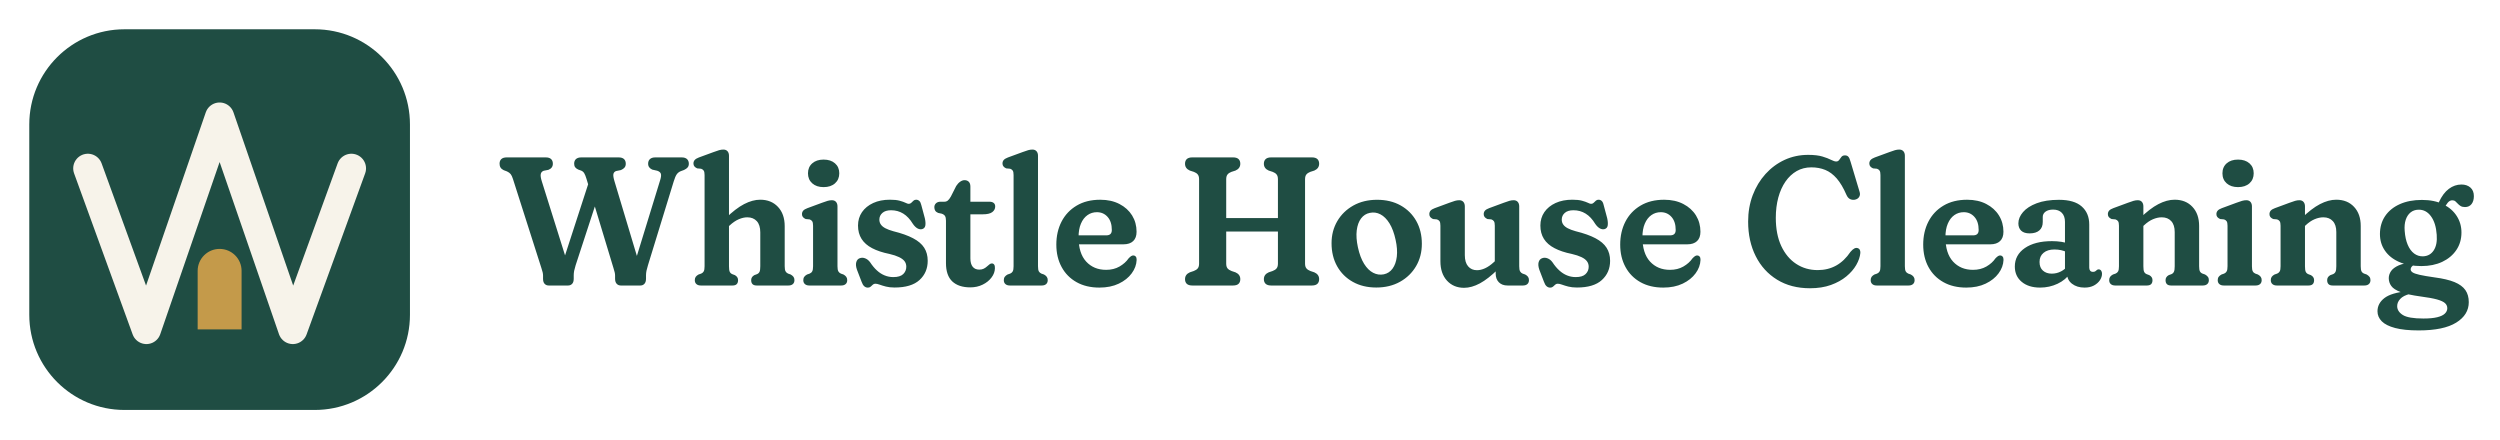
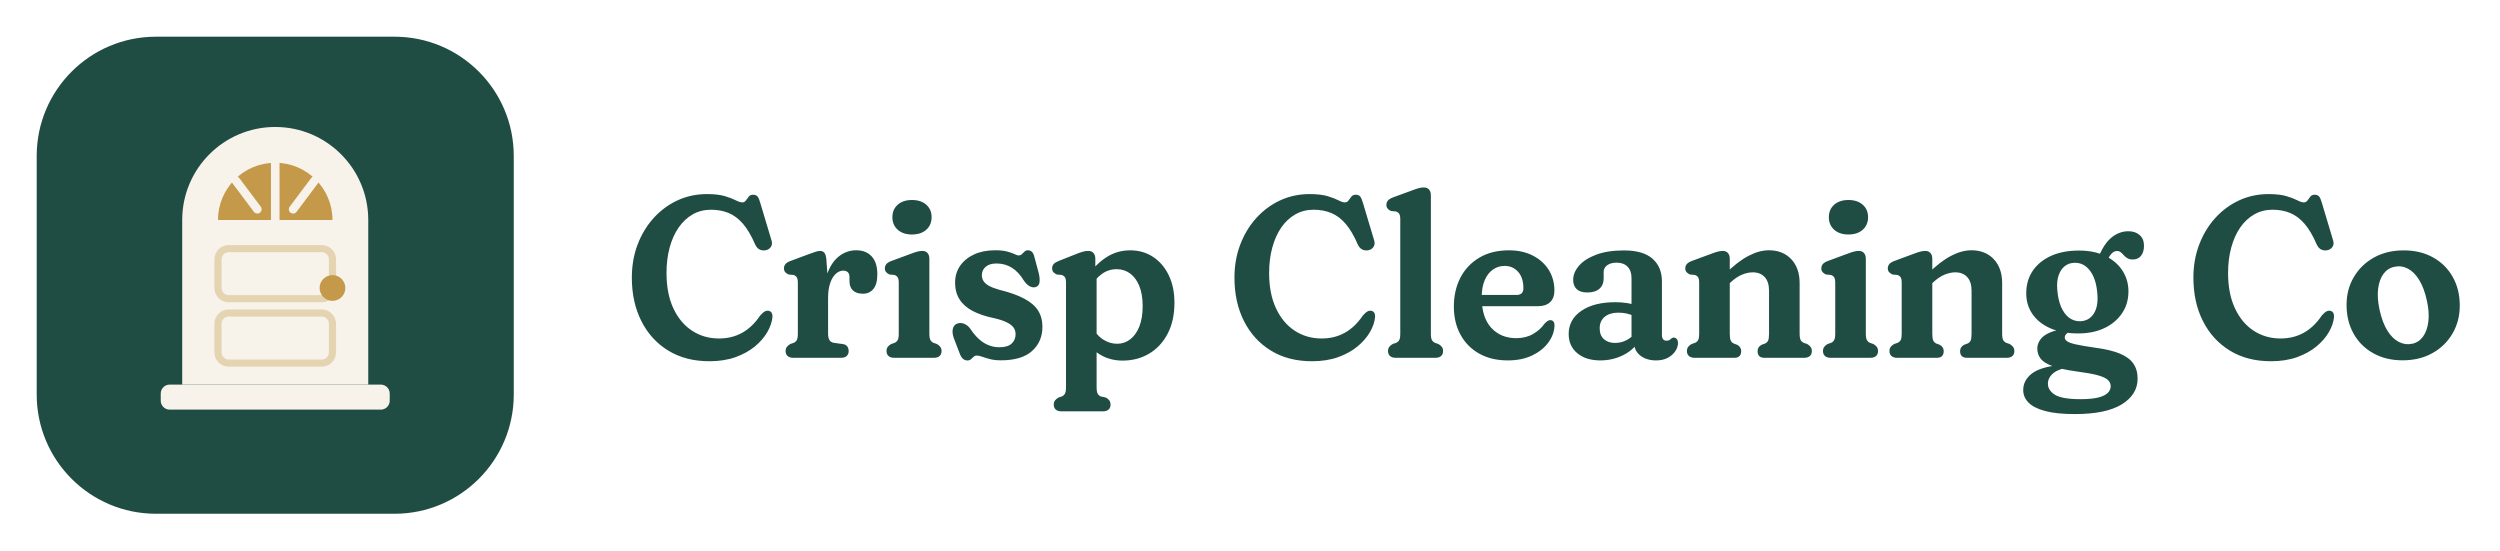
- <svg xmlns="http://www.w3.org/2000/svg" viewBox="0 0 683 120" role="img" aria-label="Whistle House Cleaning">
+ <svg xmlns="http://www.w3.org/2000/svg" viewBox="0 0 545 120" role="img" aria-label="Crisp Cleaning Co">
  <rect x="8" y="8" width="104" height="104" rx="26" fill="#1F4D43" />
-   <path d="M24 46 L40 90 L60 32 L80 90 L96 46" fill="none" stroke="#F7F3EA" stroke-width="8" stroke-linejoin="round" stroke-linecap="round" />
-   <path d="M54 90 V74 A6 6 0 0 1 66 74 V90 Z" fill="#C49A4A" />
-   <path d="M160.88 49.72 164.4 50.63 157.26 72.48Q156.99 73.34 156.86 73.99Q156.74 74.63 156.74 75.21V76.17Q156.74 77.08 156.31 77.54Q155.87 78 155.21 78H149.92Q149.22 78 148.79 77.54Q148.36 77.08 148.36 76.17V75.26Q148.36 74.86 148.25 74.39Q148.14 73.92 147.91 73.23L140.14 48.9Q139.85 47.98 139.5 47.55Q139.15 47.13 138.51 46.83L137.63 46.5Q137.04 46.22 136.76 45.79Q136.48 45.35 136.48 44.73Q136.48 43.91 136.96 43.46Q137.45 43 138.45 43H149.07Q150.09 43 150.56 43.46Q151.04 43.91 151.04 44.73Q151.04 45.92 149.82 46.4L148.54 46.65Q147.88 46.89 147.74 47.53Q147.59 48.16 148.02 49.53L155.42 73.11L152.58 75.29ZM177.07 44.73Q177.07 43.91 177.57 43.46Q178.06 43 179.06 43H186.2Q187.22 43 187.7 43.47Q188.19 43.94 188.19 44.73Q188.19 45.34 187.87 45.73Q187.56 46.12 186.87 46.44L185.95 46.78Q185.28 47.06 184.88 47.63Q184.48 48.19 184.06 49.56L177.02 72.48Q176.76 73.33 176.62 73.97Q176.49 74.62 176.49 75.2V76.15Q176.49 77.06 176.06 77.53Q175.63 78 174.97 78H169.6Q168.92 78 168.48 77.53Q168.04 77.06 168.04 76.15V75.25Q168.04 74.84 167.93 74.39Q167.82 73.95 167.59 73.2L160.24 48.9Q159.92 47.83 159.62 47.34Q159.33 46.85 158.8 46.62L157.99 46.33Q157.43 46.08 157.15 45.71Q156.86 45.33 156.86 44.73Q156.86 43.91 157.35 43.46Q157.85 43 158.84 43H168.98Q170.01 43 170.48 43.46Q170.96 43.91 170.96 44.73Q170.96 45.37 170.63 45.77Q170.31 46.17 169.64 46.46L168.32 46.73Q167.71 46.94 167.58 47.55Q167.46 48.15 167.88 49.53L174.96 73.13L172.34 75.31L180.37 49.17Q180.71 48.07 180.56 47.51Q180.41 46.94 179.57 46.65L178.21 46.34Q177.69 46.12 177.38 45.72Q177.07 45.32 177.07 44.73ZM198.4 62.44 197 60.84 198.15 59.72Q200.97 56.96 203.29 55.76Q205.61 54.56 207.69 54.56Q210.7 54.56 212.54 56.52Q214.38 58.47 214.38 61.81V72.73Q214.38 73.72 214.62 74.14Q214.85 74.55 215.31 74.75L216.01 74.99Q216.51 75.28 216.78 75.63Q217.04 75.98 217.04 76.53Q217.04 77.23 216.61 77.61Q216.18 78 215.4 78H206.72Q205.22 78 205.22 76.53Q205.22 75.66 206.08 75.17L206.81 74.9Q207.3 74.69 207.51 74.24Q207.71 73.79 207.71 72.73V63.48Q207.71 61.47 206.76 60.42Q205.8 59.37 204.17 59.37Q203.07 59.37 201.85 59.89Q200.62 60.41 199.33 61.6ZM199.16 42.54V72.73Q199.16 73.79 199.36 74.24Q199.57 74.69 200.06 74.9L200.78 75.17Q201.64 75.66 201.64 76.53Q201.64 78 200.14 78H191.46Q190.69 78 190.26 77.61Q189.82 77.23 189.82 76.53Q189.82 75.98 190.08 75.62Q190.35 75.26 190.85 74.99L191.56 74.75Q192.03 74.55 192.26 74.14Q192.49 73.72 192.49 72.73V47.83Q192.49 46.96 192.25 46.61Q192.01 46.26 191.54 46.1L190.47 46Q189.97 45.78 189.71 45.46Q189.45 45.15 189.45 44.66Q189.45 44.11 189.8 43.71Q190.14 43.32 190.93 43.02L194.91 41.56Q195.86 41.2 196.46 41.03Q197.07 40.86 197.63 40.86Q198.35 40.86 198.76 41.32Q199.16 41.78 199.16 42.54ZM228.8 56.38V72.73Q228.8 73.71 229.03 74.13Q229.27 74.55 229.73 74.75L230.43 74.99Q230.92 75.26 231.19 75.62Q231.46 75.98 231.46 76.53Q231.46 77.23 231.03 77.61Q230.59 78 229.82 78H221.1Q220.33 78 219.9 77.61Q219.46 77.23 219.46 76.53Q219.46 75.98 219.73 75.62Q219.99 75.26 220.49 74.99L221.2 74.75Q221.67 74.55 221.9 74.13Q222.13 73.71 222.13 72.73V61.67Q222.13 60.8 221.89 60.45Q221.66 60.1 221.19 59.94L220.11 59.84Q219.61 59.61 219.36 59.3Q219.1 58.99 219.1 58.5Q219.1 57.95 219.44 57.55Q219.79 57.16 220.58 56.87L224.56 55.4Q225.5 55.04 226.11 54.87Q226.71 54.7 227.27 54.7Q228 54.7 228.4 55.16Q228.8 55.62 228.8 56.38ZM225 51.12Q223.07 51.12 221.91 50.09Q220.74 49.05 220.74 47.35Q220.74 45.65 221.91 44.62Q223.07 43.6 225 43.6Q226.96 43.6 228.12 44.62Q229.29 45.65 229.29 47.34Q229.29 49.05 228.12 50.09Q226.96 51.12 225 51.12ZM243.44 57.44Q241.89 57.44 241.07 58.17Q240.24 58.9 240.24 60Q240.24 60.77 240.66 61.35Q241.07 61.94 241.91 62.37Q242.75 62.81 244.05 63.17Q247.38 63.99 249.45 65.09Q251.53 66.18 252.49 67.68Q253.45 69.19 253.45 71.25Q253.45 74.45 251.21 76.5Q248.96 78.55 244.39 78.55Q243.04 78.55 242.04 78.29Q241.03 78.03 240.33 77.77Q239.63 77.51 239.14 77.51Q238.73 77.51 238.45 77.78Q238.16 78.04 237.87 78.31Q237.57 78.58 237.09 78.58Q236.55 78.58 236.12 78.21Q235.69 77.85 235.37 76.94L234.12 73.68Q233.7 72.46 233.93 71.64Q234.15 70.81 234.86 70.55Q235.59 70.27 236.37 70.58Q237.15 70.88 237.72 71.66Q238.6 73 239.58 73.89Q240.56 74.79 241.68 75.24Q242.8 75.7 244.06 75.7Q245.91 75.7 246.76 74.88Q247.6 74.06 247.6 72.87Q247.6 72 247.12 71.36Q246.63 70.72 245.61 70.24Q244.6 69.75 243.01 69.38Q240.18 68.81 238.26 67.8Q236.35 66.8 235.38 65.27Q234.41 63.73 234.41 61.62Q234.41 59.54 235.5 57.95Q236.59 56.37 238.56 55.46Q240.52 54.56 243.13 54.56Q244.78 54.56 245.79 54.84Q246.81 55.12 247.38 55.4Q247.95 55.69 248.26 55.69Q248.68 55.69 248.97 55.4Q249.25 55.12 249.55 54.84Q249.85 54.56 250.29 54.56Q250.78 54.56 251.15 54.89Q251.52 55.23 251.7 56.02L252.66 59.6Q252.93 60.77 252.81 61.58Q252.68 62.39 251.91 62.6Q251.3 62.75 250.64 62.39Q249.99 62.02 249.39 61.15Q248.26 59.28 246.78 58.36Q245.29 57.44 243.44 57.44ZM257.25 58.37 256.3 58.17Q255.74 57.94 255.5 57.55Q255.26 57.16 255.26 56.61Q255.26 55.96 255.72 55.53Q256.18 55.11 256.92 55.11H258.01Q258.53 55.11 258.93 54.8Q259.33 54.49 259.78 53.69L261.23 50.82Q261.7 50.08 262.31 49.65Q262.92 49.22 263.51 49.22Q264.23 49.22 264.67 49.66Q265.11 50.1 265.11 50.97V70.59Q265.11 72.09 265.74 72.88Q266.37 73.66 267.54 73.66Q268.25 73.66 268.75 73.41Q269.26 73.15 269.64 72.8Q270.02 72.46 270.34 72.21Q270.67 71.95 271 71.97Q271.38 71.98 271.61 72.3Q271.84 72.63 271.81 73.28Q271.79 74.62 270.88 75.82Q269.98 77.02 268.47 77.76Q266.95 78.51 265.09 78.51Q261.91 78.51 260.17 76.89Q258.44 75.26 258.44 71.88V60.29Q258.44 59.42 258.17 59Q257.91 58.59 257.25 58.37ZM262.41 58.55V55.11H270.28Q271.06 55.11 271.47 55.44Q271.89 55.77 271.89 56.41Q271.89 57.33 271.1 57.94Q270.31 58.55 268.51 58.55ZM283.58 42.54V72.73Q283.58 73.72 283.81 74.14Q284.05 74.55 284.51 74.75L285.21 74.99Q285.71 75.26 285.97 75.62Q286.24 75.98 286.24 76.53Q286.24 77.23 285.81 77.61Q285.38 78 284.6 78H275.89Q275.12 78 274.68 77.61Q274.24 77.23 274.24 76.53Q274.24 75.98 274.51 75.62Q274.77 75.26 275.27 74.99L275.98 74.75Q276.45 74.55 276.68 74.14Q276.91 73.72 276.91 72.73V47.83Q276.91 46.96 276.68 46.61Q276.44 46.26 275.97 46.1L274.89 46Q274.39 45.78 274.14 45.46Q273.88 45.15 273.88 44.66Q273.88 44.11 274.22 43.71Q274.57 43.32 275.36 43.02L279.34 41.56Q280.28 41.2 280.89 41.03Q281.49 40.86 282.05 40.86Q282.78 40.86 283.18 41.32Q283.58 41.78 283.58 42.54ZM310.51 63.32Q310.51 64.99 309.58 65.87Q308.65 66.75 306.92 66.75H292.84V64.3H302.23Q303.75 64.3 303.75 62.84Q303.75 60.55 302.6 59.26Q301.45 57.97 299.67 57.97Q298.23 57.97 297.1 58.77Q295.96 59.57 295.31 61.1Q294.66 62.62 294.66 64.81Q294.66 69.19 296.74 71.46Q298.82 73.72 302.19 73.72Q304.28 73.72 305.86 72.81Q307.44 71.89 308.33 70.59Q308.76 70.14 309.05 69.96Q309.35 69.77 309.66 69.79Q310.04 69.8 310.29 70.09Q310.54 70.39 310.53 71.01Q310.45 72.96 309.18 74.68Q307.91 76.41 305.66 77.49Q303.4 78.57 300.36 78.57Q296.76 78.57 294.12 77.09Q291.48 75.61 290.04 72.96Q288.59 70.31 288.59 66.83Q288.59 63.32 290.01 60.55Q291.44 57.78 294.13 56.18Q296.82 54.57 300.6 54.57Q303.6 54.57 305.83 55.73Q308.06 56.88 309.29 58.86Q310.51 60.84 310.51 63.32ZM330.64 59.58H352.15V63.26H330.64ZM335 72.01Q335 72.88 335.37 73.33Q335.75 73.77 336.46 74.04L337.53 74.4Q338.85 74.98 338.85 76.27Q338.85 77.09 338.36 77.55Q337.87 78 336.87 78H325.73Q324.74 78 324.24 77.55Q323.75 77.09 323.75 76.27Q323.75 74.98 325.06 74.4L326.13 74.04Q326.85 73.77 327.22 73.33Q327.59 72.88 327.59 72.01V48.97Q327.59 48.11 327.23 47.67Q326.87 47.22 326.18 46.96L325.06 46.6Q323.75 46.02 323.75 44.73Q323.75 43.91 324.24 43.45Q324.74 43 325.73 43H336.87Q337.87 43 338.36 43.45Q338.85 43.91 338.85 44.73Q338.85 46.02 337.53 46.6L336.41 46.96Q335.72 47.22 335.36 47.67Q335 48.11 335 48.97ZM356.54 72.01Q356.54 72.88 356.92 73.33Q357.29 73.77 358 74.04L359.07 74.4Q360.39 74.98 360.39 76.27Q360.39 77.09 359.9 77.55Q359.41 78 358.41 78H347.27Q346.29 78 345.79 77.55Q345.29 77.09 345.29 76.27Q345.29 74.98 346.61 74.4L347.67 74.04Q348.4 73.77 348.76 73.33Q349.13 72.88 349.13 72.01V48.97Q349.13 48.11 348.77 47.67Q348.41 47.22 347.72 46.96L346.61 46.6Q345.29 46.02 345.29 44.73Q345.29 43.91 345.79 43.45Q346.29 43 347.27 43H358.41Q359.41 43 359.9 43.45Q360.39 43.91 360.39 44.73Q360.39 46.02 359.07 46.6L357.95 46.96Q357.27 47.22 356.9 47.67Q356.54 48.11 356.54 48.97ZM376.23 54.58Q379.89 54.58 382.64 56.12Q385.38 57.65 386.92 60.36Q388.45 63.07 388.45 66.61Q388.45 70 386.88 72.7Q385.3 75.41 382.49 76.98Q379.69 78.55 375.99 78.55Q372.35 78.55 369.6 77.01Q366.85 75.48 365.31 72.75Q363.78 70.02 363.78 66.45Q363.78 63.09 365.35 60.41Q366.93 57.72 369.73 56.15Q372.54 54.58 376.23 54.58ZM378.08 74.94Q379.54 74.63 380.45 73.38Q381.36 72.13 381.61 70.12Q381.85 68.11 381.28 65.53Q380.69 62.78 379.61 61.03Q378.53 59.29 377.14 58.56Q375.75 57.83 374.22 58.16Q372.77 58.45 371.84 59.68Q370.91 60.92 370.66 62.93Q370.41 64.93 370.98 67.56Q371.58 70.32 372.67 72.07Q373.75 73.81 375.16 74.53Q376.56 75.25 378.08 74.94ZM408.62 74.75V73.28L408.38 73.09V61.67Q408.38 60.8 408.14 60.45Q407.91 60.1 407.44 59.94L406.36 59.84Q405.86 59.61 405.61 59.3Q405.35 58.99 405.35 58.5Q405.35 57.95 405.69 57.55Q406.04 57.16 406.83 56.87L410.81 55.4Q411.75 55.04 412.36 54.87Q412.96 54.7 413.52 54.7Q414.25 54.7 414.65 55.16Q415.05 55.62 415.05 56.38V72.73Q415.05 73.72 415.29 74.14Q415.53 74.56 415.98 74.75L416.68 74.99Q417.18 75.26 417.45 75.62Q417.71 75.98 417.71 76.53Q417.71 77.22 417.28 77.61Q416.84 78 416.07 78H411.85Q410.36 78 409.49 77.12Q408.62 76.25 408.62 74.75ZM393.52 71.38V61.67Q393.52 60.8 393.29 60.45Q393.05 60.1 392.58 59.94L391.5 59.84Q391.01 59.61 390.75 59.3Q390.49 58.99 390.49 58.5Q390.49 57.95 390.83 57.55Q391.18 57.16 391.97 56.87L395.95 55.4Q396.89 55.04 397.5 54.87Q398.11 54.7 398.66 54.7Q399.39 54.7 399.79 55.16Q400.19 55.62 400.19 56.38V69.71Q400.19 71.72 401.1 72.77Q402 73.82 403.51 73.82Q404.57 73.82 405.72 73.29Q406.87 72.77 408.13 71.61L409.06 70.75L410.45 72.4L409.3 73.51Q406.55 76.21 404.3 77.42Q402.04 78.63 399.99 78.63Q397.11 78.63 395.31 76.67Q393.52 74.7 393.52 71.38ZM429.86 57.44Q428.31 57.44 427.49 58.17Q426.67 58.9 426.67 60Q426.67 60.77 427.08 61.35Q427.49 61.94 428.33 62.37Q429.17 62.81 430.47 63.17Q433.8 63.99 435.88 65.09Q437.95 66.18 438.91 67.68Q439.88 69.19 439.88 71.25Q439.88 74.45 437.63 76.5Q435.39 78.55 430.82 78.55Q429.46 78.55 428.46 78.29Q427.46 78.03 426.76 77.77Q426.05 77.51 425.57 77.51Q425.15 77.51 424.87 77.78Q424.59 78.04 424.29 78.31Q423.99 78.58 423.51 78.58Q422.97 78.58 422.54 78.21Q422.11 77.85 421.79 76.94L420.54 73.68Q420.13 72.46 420.35 71.64Q420.58 70.81 421.29 70.55Q422.02 70.27 422.8 70.58Q423.58 70.88 424.14 71.66Q425.02 73 426.01 73.89Q426.99 74.79 428.11 75.24Q429.23 75.7 430.49 75.7Q432.34 75.7 433.18 74.88Q434.03 74.06 434.03 72.87Q434.03 72 433.54 71.36Q433.06 70.72 432.04 70.24Q431.02 69.75 429.43 69.38Q426.6 68.81 424.69 67.8Q422.77 66.8 421.8 65.27Q420.83 63.73 420.83 61.62Q420.83 59.54 421.92 57.95Q423.01 56.37 424.98 55.46Q426.95 54.56 429.55 54.56Q431.2 54.56 432.22 54.84Q433.23 55.12 433.81 55.4Q434.38 55.69 434.68 55.69Q435.1 55.69 435.39 55.4Q435.68 55.12 435.98 54.84Q436.28 54.56 436.72 54.56Q437.21 54.56 437.58 54.89Q437.95 55.23 438.12 56.02L439.08 59.6Q439.35 60.77 439.23 61.58Q439.11 62.39 438.34 62.6Q437.72 62.75 437.07 62.39Q436.41 62.02 435.81 61.15Q434.69 59.28 433.2 58.36Q431.72 57.44 429.86 57.44ZM464.56 63.32Q464.56 64.99 463.63 65.87Q462.7 66.75 460.97 66.75H446.89V64.3H456.28Q457.8 64.3 457.8 62.84Q457.8 60.55 456.65 59.26Q455.5 57.97 453.72 57.97Q452.28 57.97 451.15 58.77Q450.01 59.57 449.36 61.1Q448.71 62.62 448.71 64.81Q448.71 69.19 450.79 71.46Q452.87 73.72 456.24 73.72Q458.33 73.72 459.91 72.81Q461.49 71.89 462.38 70.59Q462.81 70.14 463.1 69.96Q463.4 69.77 463.71 69.79Q464.09 69.8 464.34 70.09Q464.59 70.39 464.58 71.01Q464.5 72.96 463.23 74.68Q461.96 76.41 459.71 77.49Q457.45 78.57 454.41 78.57Q450.81 78.57 448.17 77.09Q445.53 75.61 444.09 72.96Q442.64 70.31 442.64 66.83Q442.64 63.32 444.06 60.55Q445.49 57.78 448.18 56.18Q450.87 54.57 454.65 54.57Q457.65 54.57 459.88 55.73Q462.11 56.88 463.34 58.86Q464.56 60.84 464.56 63.32ZM508.25 69.1Q508.1 70.7 507.13 72.39Q506.16 74.08 504.42 75.52Q502.68 76.96 500.19 77.86Q497.7 78.75 494.49 78.75Q489.31 78.75 485.52 76.42Q481.72 74.09 479.66 69.98Q477.59 65.87 477.59 60.53Q477.59 56.65 478.84 53.33Q480.1 50.01 482.34 47.53Q484.58 45.06 487.55 43.68Q490.53 42.31 493.97 42.31Q496.39 42.31 497.88 42.76Q499.37 43.21 500.25 43.67Q501.13 44.12 501.66 44.12Q502.16 44.12 502.46 43.7Q502.75 43.28 503.08 42.86Q503.41 42.45 504.03 42.45Q504.66 42.45 504.98 42.83Q505.31 43.2 505.59 44.23L508.06 52.48Q508.29 53.25 507.89 53.85Q507.48 54.44 506.67 54.57Q505.98 54.67 505.4 54.37Q504.82 54.07 504.45 53.24Q503.22 50.4 501.8 48.76Q500.37 47.12 498.66 46.42Q496.94 45.72 494.85 45.72Q492.65 45.72 490.86 46.73Q489.08 47.75 487.8 49.59Q486.52 51.44 485.83 53.97Q485.15 56.5 485.15 59.51Q485.15 64.02 486.64 67.21Q488.14 70.41 490.73 72.1Q493.31 73.79 496.6 73.79Q499.4 73.79 501.64 72.55Q503.88 71.3 505.55 68.81Q506.17 68.09 506.63 67.87Q507.09 67.65 507.51 67.78Q507.9 67.88 508.09 68.23Q508.27 68.58 508.25 69.1ZM520.41 42.54V72.73Q520.41 73.72 520.64 74.14Q520.87 74.55 521.34 74.75L522.03 74.99Q522.53 75.26 522.8 75.62Q523.07 75.98 523.07 76.53Q523.07 77.23 522.63 77.61Q522.2 78 521.42 78H512.71Q511.94 78 511.51 77.61Q511.07 77.23 511.07 76.53Q511.07 75.98 511.33 75.62Q511.6 75.26 512.1 74.99L512.81 74.75Q513.28 74.55 513.51 74.14Q513.74 73.72 513.74 72.73V47.83Q513.74 46.96 513.5 46.61Q513.26 46.26 512.79 46.1L511.72 46Q511.22 45.78 510.96 45.46Q510.7 45.15 510.7 44.66Q510.7 44.11 511.05 43.71Q511.39 43.32 512.18 43.02L516.16 41.56Q517.11 41.2 517.71 41.03Q518.32 40.86 518.88 40.86Q519.6 40.86 520.01 41.32Q520.41 41.78 520.41 42.54ZM547.34 63.32Q547.34 64.99 546.41 65.87Q545.48 66.75 543.75 66.75H529.66V64.3H539.06Q540.57 64.3 540.57 62.84Q540.57 60.55 539.42 59.26Q538.27 57.97 536.5 57.97Q535.06 57.97 533.92 58.77Q532.79 59.57 532.14 61.1Q531.49 62.62 531.49 64.81Q531.49 69.19 533.57 71.46Q535.65 73.72 539.02 73.72Q541.11 73.72 542.69 72.81Q544.27 71.89 545.15 70.59Q545.58 70.14 545.88 69.96Q546.18 69.77 546.48 69.79Q546.86 69.8 547.11 70.09Q547.37 70.39 547.36 71.01Q547.28 72.96 546.01 74.68Q544.74 76.41 542.48 77.49Q540.23 78.57 537.18 78.57Q533.59 78.57 530.95 77.09Q528.3 75.61 526.86 72.96Q525.42 70.31 525.42 66.83Q525.42 63.32 526.84 60.55Q528.26 57.78 530.95 56.18Q533.64 54.57 537.43 54.57Q540.43 54.57 542.65 55.73Q544.88 56.88 546.11 58.86Q547.34 60.84 547.34 63.32ZM564.71 74.7V73.95L564.15 73.65V60.62Q564.15 59.02 563.29 58.14Q562.43 57.26 560.92 57.26Q559.59 57.26 558.83 57.83Q558.08 58.39 558.08 59.26V60.65Q558.08 62.15 557.15 62.95Q556.22 63.76 554.49 63.76Q552.95 63.76 552.18 63.02Q551.42 62.28 551.42 61.02Q551.42 59.42 552.69 57.94Q553.95 56.47 556.42 55.53Q558.9 54.59 562.52 54.59Q566.67 54.59 568.72 56.4Q570.78 58.21 570.78 61.33V73.11Q570.78 73.61 571.02 73.94Q571.27 74.27 571.8 74.27Q572.13 74.27 572.33 74.17Q572.54 74.07 572.7 73.9Q572.84 73.78 572.98 73.69Q573.13 73.59 573.33 73.59Q573.77 73.59 574.02 73.93Q574.27 74.26 574.27 74.78Q574.27 75.69 573.69 76.57Q573.1 77.44 572.04 78.01Q570.97 78.57 569.51 78.57Q567.43 78.57 566.07 77.52Q564.71 76.46 564.71 74.7ZM550.45 72.82Q550.45 69.66 553.19 67.77Q555.94 65.88 560.6 65.88Q561.94 65.88 563.19 66.07Q564.44 66.27 565.31 66.62L564.68 68.87Q563.89 68.53 563.06 68.34Q562.23 68.16 561.25 68.16Q559.39 68.16 558.3 69.07Q557.2 69.98 557.2 71.56Q557.2 73.13 558.14 73.94Q559.07 74.76 560.54 74.76Q561.9 74.76 563.08 74.14Q564.26 73.52 565.06 72.47L565.64 74.57Q564.36 76.47 562.13 77.52Q559.9 78.57 557.35 78.57Q554.21 78.57 552.33 77Q550.45 75.43 550.45 72.82ZM585.57 56.38V72.73Q585.57 73.79 585.77 74.24Q585.98 74.69 586.47 74.9L587.19 75.17Q588.06 75.66 588.06 76.53Q588.06 78 586.55 78H577.87Q577.11 78 576.67 77.61Q576.23 77.23 576.23 76.53Q576.23 75.98 576.49 75.62Q576.76 75.26 577.26 74.99L577.97 74.75Q578.44 74.55 578.67 74.14Q578.9 73.72 578.9 72.73V61.67Q578.9 60.8 578.66 60.45Q578.43 60.1 577.95 59.94L576.88 59.84Q576.38 59.61 576.12 59.3Q575.87 58.99 575.87 58.5Q575.87 57.95 576.21 57.55Q576.55 57.16 577.35 56.87L581.33 55.4Q582.27 55.04 582.88 54.87Q583.48 54.7 584.04 54.7Q584.77 54.7 585.17 55.16Q585.57 55.62 585.57 56.38ZM584.81 62.43 583.42 60.82 584.56 59.7Q587.34 56.97 589.66 55.77Q591.99 54.56 594.11 54.56Q597.15 54.56 598.97 56.51Q600.8 58.45 600.8 61.73V72.73Q600.8 73.72 601.02 74.14Q601.25 74.56 601.73 74.75L602.42 74.99Q602.92 75.28 603.19 75.63Q603.46 75.98 603.46 76.53Q603.46 77.23 603.02 77.61Q602.59 78 601.81 78H593.13Q591.63 78 591.63 76.53Q591.63 75.66 592.49 75.17L593.23 74.9Q593.71 74.69 593.92 74.24Q594.13 73.79 594.13 72.73V63.39Q594.13 61.44 593.18 60.41Q592.24 59.37 590.58 59.37Q589.44 59.37 588.2 59.89Q586.97 60.4 585.72 61.58ZM615.23 56.38V72.73Q615.23 73.71 615.46 74.13Q615.69 74.55 616.16 74.75L616.85 74.99Q617.35 75.26 617.62 75.62Q617.89 75.98 617.89 76.53Q617.89 77.23 617.45 77.61Q617.02 78 616.24 78H607.53Q606.76 78 606.32 77.61Q605.88 77.23 605.88 76.53Q605.88 75.98 606.15 75.62Q606.42 75.26 606.92 74.99L607.63 74.75Q608.1 74.55 608.33 74.13Q608.56 73.71 608.56 72.73V61.67Q608.56 60.8 608.32 60.45Q608.08 60.1 607.61 59.94L606.54 59.84Q606.04 59.61 605.78 59.3Q605.52 58.99 605.52 58.5Q605.52 57.95 605.87 57.55Q606.21 57.16 607 56.87L610.98 55.4Q611.93 55.04 612.53 54.87Q613.14 54.7 613.7 54.7Q614.42 54.7 614.83 55.16Q615.23 55.62 615.23 56.38ZM611.43 51.12Q609.49 51.12 608.33 50.09Q607.17 49.05 607.17 47.35Q607.17 45.65 608.33 44.62Q609.49 43.6 611.43 43.6Q613.38 43.6 614.55 44.62Q615.71 45.65 615.71 47.34Q615.71 49.05 614.55 50.09Q613.38 51.12 611.43 51.12ZM629.72 56.38V72.73Q629.72 73.79 629.92 74.24Q630.13 74.69 630.62 74.9L631.34 75.17Q632.21 75.66 632.21 76.53Q632.21 78 630.7 78H622.02Q621.26 78 620.82 77.61Q620.38 77.23 620.38 76.53Q620.38 75.98 620.64 75.62Q620.91 75.26 621.41 74.99L622.12 74.75Q622.59 74.55 622.82 74.14Q623.05 73.72 623.05 72.73V61.67Q623.05 60.8 622.81 60.45Q622.58 60.1 622.1 59.94L621.03 59.84Q620.53 59.61 620.27 59.3Q620.02 58.99 620.02 58.5Q620.02 57.95 620.36 57.55Q620.7 57.16 621.5 56.87L625.48 55.4Q626.42 55.04 627.03 54.87Q627.63 54.7 628.19 54.7Q628.92 54.7 629.32 55.16Q629.72 55.62 629.72 56.38ZM628.96 62.43 627.57 60.82 628.71 59.7Q631.49 56.97 633.81 55.77Q636.14 54.56 638.26 54.56Q641.3 54.56 643.12 56.51Q644.95 58.45 644.95 61.73V72.73Q644.95 73.72 645.17 74.14Q645.4 74.56 645.88 74.75L646.57 74.99Q647.07 75.28 647.34 75.63Q647.61 75.98 647.61 76.53Q647.61 77.23 647.17 77.61Q646.74 78 645.96 78H637.28Q635.78 78 635.78 76.53Q635.78 75.66 636.64 75.17L637.38 74.9Q637.86 74.69 638.07 74.24Q638.28 73.79 638.28 72.73V63.39Q638.28 61.44 637.33 60.41Q636.39 59.37 634.73 59.37Q633.59 59.37 632.35 59.89Q631.12 60.4 629.87 61.58ZM665.17 75.79Q662.44 75.4 661.02 75.08Q659.61 74.76 659.1 74.4Q658.59 74.05 658.59 73.57Q658.59 73.18 658.89 72.84Q659.19 72.5 659.82 72.16L659.29 71.72Q656.79 71.85 655.33 72.5Q653.86 73.15 653.23 74.07Q652.61 75 652.61 75.99Q652.61 77.18 653.3 78.13Q653.98 79.09 655.89 79.8Q657.79 80.52 661.42 81.01Q664.24 81.38 665.8 81.81Q667.36 82.25 667.98 82.82Q668.6 83.39 668.6 84.2Q668.6 85.03 667.94 85.67Q667.28 86.32 665.84 86.67Q664.4 87.02 662.07 87.02Q657.97 87.02 656.44 86.05Q654.91 85.08 654.91 83.63Q654.91 82.56 655.75 81.66Q656.59 80.75 658.37 80.31L657.66 79.56Q653.29 79.98 651.41 81.44Q649.53 82.9 649.53 85.04Q649.53 86.6 650.7 87.78Q651.87 88.95 654.35 89.61Q656.84 90.27 660.79 90.27Q667.6 90.27 671.03 88.14Q674.47 86.01 674.47 82.55Q674.47 80.59 673.55 79.26Q672.62 77.92 670.58 77.07Q668.53 76.23 665.17 75.79ZM665.4 57.04 667.41 57.5Q668.16 56.05 668.72 55.38Q669.27 54.72 669.96 54.72Q670.47 54.72 670.81 55Q671.14 55.28 671.47 55.65Q671.79 56.01 672.25 56.29Q672.71 56.57 673.45 56.57Q674.57 56.57 675.22 55.76Q675.86 54.94 675.86 53.58Q675.86 52.07 674.92 51.24Q673.97 50.41 672.47 50.41Q670.61 50.41 669.03 51.59Q667.44 52.77 666.3 55.25ZM672.47 63.51Q672.47 61.03 671.18 59.02Q669.9 57.01 667.48 55.81Q665.07 54.62 661.67 54.62Q658.19 54.62 655.61 55.78Q653.02 56.95 651.61 59.04Q650.2 61.14 650.2 63.95Q650.2 66.5 651.56 68.47Q652.91 70.45 655.45 71.57Q657.99 72.69 661.53 72.69Q664.75 72.69 667.21 71.54Q669.67 70.38 671.07 68.31Q672.47 66.25 672.47 63.51ZM660.71 57.29Q662.78 57.23 664.13 59.07Q665.49 60.91 665.71 64.13Q665.92 66.84 664.89 68.41Q663.86 69.97 661.95 70.03Q660.61 70.06 659.54 69.26Q658.46 68.45 657.79 66.88Q657.12 65.31 656.96 63.07Q656.82 61.33 657.24 60.06Q657.66 58.78 658.55 58.05Q659.44 57.32 660.71 57.29Z" fill="#1F4D43" />
+   <g transform="translate(60 62) scale(.78) translate(-60 -72)">
+     <path d="M34 100 V54 A26 26 0 0 1 86 54 V100 Z" fill="#F7F3EA" />
+     <path d="M44 54 A16 16 0 0 1 76 54 Z" fill="#C49A4A" />
+     <path d="M60 38 V54 M49 43 L55 51 M71 43 L65 51" stroke="#F7F3EA" stroke-width="2.4" stroke-linecap="round" />
+     <rect x="44" y="62" width="32" height="14" rx="3" fill="none" stroke="#C49A4A" stroke-width="2" opacity=".35" />
+     <rect x="44" y="80" width="32" height="14" rx="3" fill="none" stroke="#C49A4A" stroke-width="2" opacity=".35" />
+     <circle cx="76" cy="73" r="3.6" fill="#C49A4A" />
+     <rect x="28" y="100" width="64" height="7" rx="2.5" fill="#F7F3EA" />
+   </g>
+   <path d="M168.4 69.1Q168.25 70.7 167.28 72.39Q166.31 74.08 164.57 75.52Q162.83 76.96 160.34 77.86Q157.85 78.75 154.64 78.75Q149.46 78.75 145.67 76.42Q141.87 74.09 139.81 69.98Q137.74 65.87 137.74 60.53Q137.74 56.65 138.99 53.33Q140.25 50.01 142.49 47.53Q144.73 45.06 147.7 43.68Q150.68 42.31 154.12 42.31Q156.54 42.31 158.03 42.76Q159.52 43.21 160.4 43.67Q161.28 44.12 161.81 44.12Q162.31 44.12 162.61 43.7Q162.9 43.28 163.23 42.86Q163.56 42.45 164.18 42.45Q164.81 42.45 165.13 42.83Q165.46 43.2 165.74 44.23L168.21 52.48Q168.44 53.25 168.04 53.85Q167.63 54.44 166.82 54.57Q166.13 54.67 165.55 54.37Q164.97 54.07 164.6 53.24Q163.37 50.4 161.95 48.76Q160.52 47.12 158.81 46.42Q157.09 45.72 155 45.72Q152.8 45.72 151.01 46.73Q149.23 47.75 147.95 49.59Q146.67 51.44 145.98 53.97Q145.3 56.5 145.3 59.51Q145.3 64.02 146.79 67.21Q148.29 70.41 150.88 72.1Q153.46 73.79 156.75 73.79Q159.55 73.79 161.79 72.55Q164.03 71.3 165.7 68.81Q166.32 68.09 166.78 67.87Q167.24 67.65 167.66 67.78Q168.05 67.88 168.24 68.23Q168.42 68.58 168.4 69.1ZM179.52 65.27Q179.52 61.69 180.48 59.31Q181.44 56.93 183.06 55.75Q184.69 54.56 186.66 54.56Q188.82 54.56 190.04 55.91Q191.26 57.25 191.26 59.78Q191.26 61.95 190.4 62.99Q189.54 64.03 188.13 64.03Q186.69 64.03 185.94 63.32Q185.19 62.6 185.19 61.34V60.46Q185.19 59.69 184.83 59.35Q184.48 59 183.83 59Q182.97 59 182.21 59.68Q181.46 60.35 180.99 61.68Q180.52 63.02 180.52 65ZM180.15 56.56 180.52 61.72V72.73Q180.52 73.65 180.83 74.15Q181.14 74.65 181.86 74.75L183.65 74.99Q184.36 75.08 184.68 75.5Q185.01 75.92 185.01 76.53Q185.01 77.21 184.58 77.61Q184.15 78 183.34 78H172.9Q172.14 78 171.7 77.61Q171.26 77.23 171.26 76.53Q171.26 75.98 171.53 75.63Q171.79 75.27 172.29 74.99L173 74.75Q173.47 74.55 173.7 74.14Q173.93 73.72 173.93 72.73V61.67Q173.93 60.8 173.69 60.45Q173.46 60.1 172.99 59.94L171.91 59.84Q171.41 59.62 171.16 59.3Q170.9 58.99 170.9 58.5Q170.9 57.95 171.25 57.55Q171.59 57.15 172.38 56.87L176.42 55.37Q177.24 55.06 177.81 54.88Q178.39 54.7 178.78 54.7Q179.36 54.7 179.71 55.1Q180.05 55.51 180.15 56.56ZM202.6 56.38V72.73Q202.6 73.71 202.83 74.13Q203.07 74.55 203.53 74.75L204.23 74.99Q204.72 75.26 204.99 75.62Q205.26 75.98 205.26 76.53Q205.26 77.23 204.83 77.61Q204.39 78 203.62 78H194.9Q194.13 78 193.7 77.61Q193.26 77.23 193.26 76.53Q193.26 75.98 193.53 75.62Q193.79 75.26 194.29 74.99L195 74.75Q195.47 74.55 195.7 74.13Q195.93 73.71 195.93 72.73V61.67Q195.93 60.8 195.69 60.45Q195.46 60.1 194.99 59.94L193.91 59.84Q193.41 59.61 193.16 59.3Q192.9 58.99 192.9 58.5Q192.9 57.95 193.24 57.55Q193.59 57.16 194.38 56.87L198.36 55.4Q199.3 55.04 199.91 54.87Q200.51 54.7 201.07 54.7Q201.8 54.7 202.2 55.16Q202.6 55.62 202.6 56.38ZM198.8 51.12Q196.87 51.12 195.71 50.09Q194.54 49.05 194.54 47.35Q194.54 45.65 195.71 44.62Q196.87 43.6 198.8 43.6Q200.76 43.6 201.92 44.62Q203.09 45.65 203.09 47.34Q203.09 49.05 201.92 50.09Q200.76 51.12 198.8 51.12ZM217.24 57.44Q215.69 57.44 214.87 58.17Q214.04 58.9 214.04 60Q214.04 60.77 214.46 61.35Q214.87 61.94 215.71 62.37Q216.55 62.81 217.85 63.17Q221.18 63.99 223.25 65.09Q225.33 66.18 226.29 67.68Q227.25 69.19 227.25 71.25Q227.25 74.45 225.01 76.5Q222.76 78.55 218.19 78.55Q216.84 78.55 215.84 78.29Q214.83 78.03 214.13 77.77Q213.43 77.51 212.94 77.51Q212.53 77.51 212.25 77.78Q211.96 78.04 211.67 78.31Q211.37 78.58 210.89 78.58Q210.35 78.58 209.92 78.21Q209.49 77.85 209.17 76.94L207.92 73.68Q207.5 72.46 207.73 71.64Q207.95 70.81 208.66 70.55Q209.39 70.27 210.17 70.58Q210.95 70.88 211.52 71.66Q212.4 73 213.38 73.89Q214.36 74.79 215.48 75.24Q216.6 75.7 217.86 75.7Q219.71 75.7 220.56 74.88Q221.4 74.06 221.4 72.87Q221.4 72 220.92 71.36Q220.43 70.72 219.41 70.24Q218.4 69.75 216.81 69.38Q213.98 68.81 212.06 67.8Q210.15 66.8 209.18 65.27Q208.21 63.73 208.21 61.62Q208.21 59.54 209.3 57.95Q210.39 56.37 212.36 55.46Q214.32 54.56 216.93 54.56Q218.58 54.56 219.59 54.84Q220.61 55.12 221.18 55.4Q221.75 55.69 222.06 55.69Q222.48 55.69 222.77 55.4Q223.05 55.12 223.35 54.84Q223.65 54.56 224.09 54.56Q224.58 54.56 224.95 54.89Q225.32 55.23 225.5 56.02L226.46 59.6Q226.73 60.77 226.61 61.58Q226.48 62.39 225.71 62.6Q225.1 62.75 224.44 62.39Q223.79 62.02 223.19 61.15Q222.06 59.28 220.58 58.36Q219.09 57.44 217.24 57.44ZM238.78 56.38V59.01L239.06 59.69V84.4Q239.06 85.4 239.29 85.82Q239.52 86.24 239.99 86.43L241.07 86.66Q241.56 86.92 241.83 87.29Q242.1 87.66 242.1 88.21Q242.1 88.89 241.67 89.28Q241.23 89.67 240.46 89.67H231.37Q230.6 89.67 230.16 89.29Q229.72 88.9 229.72 88.21Q229.72 87.66 229.99 87.3Q230.26 86.94 230.76 86.66L231.46 86.43Q231.94 86.23 232.16 85.81Q232.39 85.4 232.39 84.4V61.67Q232.39 60.8 232.16 60.45Q231.92 60.1 231.45 59.94L230.37 59.84Q229.88 59.61 229.62 59.3Q229.36 58.99 229.36 58.5Q229.36 57.95 229.7 57.56Q230.05 57.18 230.84 56.87L234.48 55.43Q235.42 55.05 236.06 54.87Q236.69 54.7 237.24 54.7Q237.98 54.7 238.38 55.16Q238.78 55.62 238.78 56.38ZM237.64 62.82 236.51 61.1Q238.35 58.04 240.85 56.31Q243.34 54.57 246.38 54.57Q249.2 54.57 251.38 56.01Q253.56 57.45 254.79 60.01Q256.03 62.58 256.03 66.01Q256.03 69.94 254.54 72.76Q253.05 75.59 250.5 77.1Q247.94 78.61 244.73 78.61Q241.9 78.61 239.68 77.22Q237.46 75.83 236.07 73.31L237.83 70.83Q238.93 72.98 240.4 73.96Q241.86 74.94 243.55 74.94Q245.13 74.94 246.38 73.98Q247.64 73.02 248.37 71.19Q249.1 69.36 249.1 66.74Q249.1 64.11 248.36 62.32Q247.62 60.53 246.35 59.61Q245.07 58.68 243.44 58.68Q241.64 58.68 240.18 59.74Q238.71 60.79 237.64 62.82ZM299.77 69.1Q299.63 70.7 298.65 72.39Q297.68 74.08 295.94 75.52Q294.21 76.96 291.71 77.86Q289.22 78.75 286.01 78.75Q280.83 78.75 277.04 76.42Q273.25 74.09 271.18 69.98Q269.11 65.87 269.11 60.53Q269.11 56.65 270.37 53.33Q271.63 50.01 273.87 47.53Q276.11 45.06 279.08 43.68Q282.05 42.31 285.49 42.31Q287.92 42.31 289.41 42.76Q290.9 43.21 291.78 43.67Q292.65 44.12 293.18 44.12Q293.69 44.12 293.98 43.7Q294.27 43.28 294.61 42.86Q294.94 42.45 295.55 42.45Q296.18 42.45 296.51 42.83Q296.83 43.2 297.12 44.23L299.59 52.48Q299.81 53.25 299.41 53.85Q299.01 54.44 298.2 54.57Q297.51 54.67 296.93 54.37Q296.34 54.07 295.97 53.24Q294.75 50.4 293.32 48.76Q291.9 47.12 290.18 46.42Q288.47 45.72 286.37 45.72Q284.17 45.72 282.39 46.73Q280.6 47.75 279.32 49.59Q278.05 51.44 277.36 53.97Q276.67 56.5 276.67 59.51Q276.67 64.02 278.17 67.21Q279.66 70.41 282.25 72.1Q284.84 73.79 288.12 73.79Q290.92 73.79 293.16 72.55Q295.41 71.3 297.08 68.81Q297.7 68.09 298.16 67.87Q298.62 67.65 299.04 67.78Q299.43 67.88 299.61 68.23Q299.8 68.58 299.77 69.1ZM311.93 42.54V72.73Q311.93 73.72 312.16 74.14Q312.4 74.55 312.86 74.75L313.56 74.99Q314.06 75.26 314.32 75.62Q314.59 75.98 314.59 76.53Q314.59 77.23 314.16 77.61Q313.73 78 312.95 78H304.24Q303.47 78 303.03 77.61Q302.59 77.23 302.59 76.53Q302.59 75.98 302.86 75.62Q303.12 75.26 303.62 74.99L304.33 74.75Q304.8 74.55 305.03 74.14Q305.26 73.72 305.26 72.73V47.83Q305.26 46.96 305.03 46.61Q304.79 46.26 304.32 46.1L303.24 46Q302.74 45.78 302.49 45.46Q302.23 45.15 302.23 44.66Q302.23 44.11 302.57 43.71Q302.92 43.32 303.71 43.02L307.69 41.56Q308.63 41.2 309.24 41.03Q309.84 40.86 310.4 40.86Q311.13 40.86 311.53 41.32Q311.93 41.78 311.93 42.54ZM338.86 63.32Q338.86 64.99 337.93 65.87Q337 66.75 335.27 66.75H321.19V64.3H330.58Q332.1 64.3 332.1 62.84Q332.1 60.55 330.95 59.26Q329.8 57.97 328.02 57.97Q326.58 57.97 325.45 58.77Q324.31 59.57 323.66 61.1Q323.01 62.62 323.01 64.81Q323.01 69.19 325.09 71.46Q327.17 73.72 330.54 73.72Q332.63 73.72 334.21 72.81Q335.79 71.89 336.68 70.59Q337.11 70.14 337.4 69.96Q337.7 69.77 338.01 69.79Q338.39 69.8 338.64 70.09Q338.89 70.39 338.88 71.01Q338.8 72.96 337.53 74.68Q336.26 76.41 334.01 77.49Q331.75 78.57 328.71 78.57Q325.11 78.57 322.47 77.09Q319.83 75.61 318.39 72.96Q316.94 70.31 316.94 66.83Q316.94 63.32 318.36 60.55Q319.79 57.78 322.48 56.18Q325.17 54.57 328.95 54.57Q331.95 54.57 334.18 55.73Q336.41 56.88 337.64 58.86Q338.86 60.84 338.86 63.32ZM356.24 74.7V73.95L355.67 73.65V60.62Q355.67 59.02 354.81 58.14Q353.95 57.26 352.44 57.26Q351.11 57.26 350.36 57.83Q349.6 58.39 349.6 59.26V60.65Q349.6 62.15 348.67 62.95Q347.74 63.76 346.02 63.76Q344.47 63.76 343.71 63.02Q342.95 62.28 342.95 61.02Q342.95 59.42 344.21 57.94Q345.47 56.47 347.95 55.53Q350.42 54.59 354.05 54.59Q358.19 54.59 360.25 56.4Q362.3 58.21 362.3 61.33V73.11Q362.3 73.61 362.55 73.94Q362.79 74.27 363.32 74.27Q363.65 74.27 363.86 74.17Q364.06 74.07 364.22 73.9Q364.36 73.78 364.51 73.69Q364.65 73.59 364.85 73.59Q365.29 73.59 365.55 73.93Q365.8 74.26 365.8 74.78Q365.8 75.69 365.21 76.57Q364.63 77.44 363.56 78.01Q362.5 78.57 361.04 78.57Q358.95 78.57 357.6 77.52Q356.24 76.46 356.24 74.7ZM341.97 72.82Q341.97 69.66 344.72 67.77Q347.47 65.88 352.13 65.88Q353.47 65.88 354.72 66.07Q355.97 66.27 356.84 66.62L356.21 68.87Q355.42 68.53 354.58 68.34Q353.75 68.16 352.78 68.16Q350.92 68.16 349.82 69.07Q348.73 69.98 348.73 71.56Q348.73 73.13 349.66 73.94Q350.6 74.76 352.06 74.76Q353.42 74.76 354.61 74.14Q355.79 73.52 356.58 72.47L357.17 74.57Q355.88 76.47 353.65 77.52Q351.42 78.57 348.87 78.57Q345.73 78.57 343.85 77Q341.97 75.43 341.97 72.82ZM377.09 56.38V72.73Q377.09 73.79 377.3 74.24Q377.51 74.69 377.99 74.9L378.72 75.17Q379.58 75.66 379.58 76.53Q379.58 78 378.08 78H369.4Q368.63 78 368.19 77.61Q367.75 77.23 367.75 76.53Q367.75 75.98 368.02 75.62Q368.29 75.26 368.79 74.99L369.49 74.75Q369.97 74.55 370.2 74.14Q370.42 73.72 370.42 72.73V61.67Q370.42 60.8 370.19 60.45Q369.95 60.1 369.48 59.94L368.41 59.84Q367.91 59.61 367.65 59.3Q367.39 58.99 367.39 58.5Q367.39 57.95 367.74 57.55Q368.08 57.16 368.87 56.87L372.85 55.4Q373.79 55.04 374.4 54.87Q375.01 54.7 375.56 54.7Q376.29 54.7 376.69 55.16Q377.09 55.62 377.09 56.38ZM376.33 62.43 374.94 60.82 376.09 59.7Q378.86 56.97 381.19 55.77Q383.51 54.56 385.63 54.56Q388.67 54.56 390.5 56.51Q392.32 58.45 392.32 61.73V72.73Q392.32 73.72 392.55 74.14Q392.78 74.56 393.25 74.75L393.95 74.99Q394.45 75.28 394.71 75.63Q394.98 75.98 394.98 76.53Q394.98 77.23 394.55 77.61Q394.12 78 393.34 78H384.65Q383.15 78 383.15 76.53Q383.15 75.66 384.01 75.17L384.75 74.9Q385.24 74.69 385.45 74.24Q385.65 73.79 385.65 72.73V63.39Q385.65 61.44 384.71 60.41Q383.76 59.37 382.11 59.37Q380.96 59.37 379.73 59.89Q378.5 60.4 377.25 61.58ZM406.75 56.38V72.73Q406.75 73.71 406.98 74.13Q407.22 74.55 407.68 74.75L408.38 74.99Q408.87 75.26 409.14 75.62Q409.41 75.98 409.41 76.53Q409.41 77.23 408.98 77.61Q408.54 78 407.77 78H399.05Q398.28 78 397.85 77.61Q397.41 77.23 397.41 76.53Q397.41 75.98 397.68 75.62Q397.94 75.26 398.44 74.99L399.15 74.75Q399.62 74.55 399.85 74.13Q400.08 73.71 400.08 72.73V61.67Q400.08 60.8 399.84 60.45Q399.61 60.1 399.14 59.94L398.06 59.84Q397.56 59.61 397.31 59.3Q397.05 58.99 397.05 58.5Q397.05 57.95 397.39 57.55Q397.74 57.16 398.53 56.87L402.51 55.4Q403.45 55.04 404.06 54.87Q404.66 54.7 405.22 54.7Q405.95 54.7 406.35 55.16Q406.75 55.62 406.75 56.38ZM402.95 51.12Q401.02 51.12 399.86 50.09Q398.69 49.05 398.69 47.35Q398.69 45.65 399.86 44.62Q401.02 43.6 402.95 43.6Q404.91 43.6 406.07 44.62Q407.24 45.65 407.24 47.34Q407.24 49.05 406.07 50.09Q404.91 51.12 402.95 51.12ZM421.24 56.38V72.73Q421.24 73.79 421.45 74.24Q421.66 74.69 422.14 74.9L422.87 75.17Q423.73 75.66 423.73 76.53Q423.73 78 422.23 78H413.55Q412.78 78 412.34 77.61Q411.9 77.23 411.9 76.53Q411.9 75.98 412.17 75.62Q412.44 75.26 412.94 74.99L413.64 74.75Q414.12 74.55 414.35 74.14Q414.57 73.72 414.57 72.73V61.67Q414.57 60.8 414.34 60.45Q414.1 60.1 413.63 59.94L412.56 59.84Q412.06 59.61 411.8 59.3Q411.54 58.99 411.54 58.5Q411.54 57.95 411.89 57.55Q412.23 57.16 413.02 56.87L417 55.4Q417.94 55.04 418.55 54.87Q419.16 54.7 419.71 54.7Q420.44 54.7 420.84 55.16Q421.24 55.62 421.24 56.38ZM420.48 62.43 419.09 60.82 420.24 59.7Q423.01 56.97 425.34 55.77Q427.66 54.56 429.78 54.56Q432.82 54.56 434.65 56.51Q436.47 58.45 436.47 61.73V72.73Q436.47 73.72 436.7 74.14Q436.93 74.56 437.4 74.75L438.1 74.99Q438.6 75.28 438.86 75.63Q439.13 75.98 439.13 76.53Q439.13 77.23 438.7 77.61Q438.27 78 437.49 78H428.8Q427.3 78 427.3 76.53Q427.3 75.66 428.16 75.17L428.9 74.9Q429.39 74.69 429.6 74.24Q429.8 73.79 429.8 72.73V63.39Q429.8 61.44 428.86 60.41Q427.91 59.37 426.26 59.37Q425.11 59.37 423.88 59.89Q422.65 60.4 421.4 61.58ZM456.69 75.79Q453.97 75.4 452.55 75.08Q451.13 74.76 450.63 74.4Q450.12 74.05 450.12 73.57Q450.12 73.18 450.42 72.84Q450.72 72.5 451.35 72.16L450.81 71.72Q448.32 71.85 446.85 72.5Q445.38 73.15 444.76 74.07Q444.13 75 444.13 75.99Q444.13 77.18 444.82 78.13Q445.51 79.09 447.41 79.8Q449.32 80.52 452.94 81.01Q455.76 81.38 457.33 81.81Q458.89 82.25 459.51 82.82Q460.13 83.39 460.13 84.2Q460.13 85.03 459.47 85.67Q458.8 86.32 457.37 86.67Q455.93 87.02 453.59 87.02Q449.49 87.02 447.96 86.05Q446.44 85.08 446.44 83.63Q446.44 82.56 447.28 81.66Q448.12 80.75 449.9 80.31L449.19 79.56Q444.81 79.98 442.94 81.44Q441.06 82.9 441.06 85.04Q441.06 86.6 442.23 87.78Q443.39 88.95 445.88 89.61Q448.36 90.27 452.32 90.27Q459.12 90.27 462.56 88.14Q466 86.01 466 82.55Q466 80.59 465.07 79.26Q464.15 77.92 462.1 77.07Q460.05 76.23 456.69 75.79ZM456.92 57.04 458.94 57.5Q459.69 56.05 460.24 55.38Q460.8 54.72 461.49 54.72Q461.99 54.72 462.33 55Q462.67 55.28 462.99 55.65Q463.31 56.01 463.77 56.29Q464.23 56.57 464.97 56.57Q466.1 56.57 466.74 55.76Q467.39 54.94 467.39 53.58Q467.39 52.07 466.44 51.24Q465.5 50.41 464 50.41Q462.14 50.41 460.55 51.59Q458.97 52.77 457.82 55.25ZM464 63.51Q464 61.03 462.71 59.02Q461.42 57.01 459.01 55.81Q456.59 54.62 453.2 54.62Q449.71 54.62 447.13 55.78Q444.55 56.95 443.13 59.04Q441.72 61.14 441.72 63.95Q441.72 66.5 443.08 68.47Q444.44 70.45 446.98 71.57Q449.52 72.69 453.05 72.69Q456.28 72.69 458.73 71.54Q461.19 70.38 462.59 68.31Q464 66.25 464 63.51ZM452.23 57.29Q454.3 57.23 455.66 59.07Q457.01 60.91 457.23 64.13Q457.45 66.84 456.42 68.41Q455.39 69.97 453.47 70.03Q452.14 70.06 451.06 69.26Q449.99 68.45 449.31 66.88Q448.64 65.31 448.48 63.07Q448.34 61.33 448.77 60.06Q449.19 58.78 450.08 58.05Q450.97 57.32 452.23 57.29ZM508.82 69.1Q508.68 70.7 507.7 72.39Q506.73 74.08 504.99 75.52Q503.26 76.96 500.76 77.86Q498.27 78.75 495.06 78.75Q489.88 78.75 486.09 76.42Q482.3 74.09 480.23 69.98Q478.16 65.87 478.16 60.53Q478.16 56.65 479.42 53.33Q480.68 50.01 482.92 47.53Q485.16 45.06 488.13 43.68Q491.1 42.31 494.54 42.31Q496.97 42.31 498.46 42.76Q499.95 43.21 500.83 43.67Q501.7 44.12 502.23 44.12Q502.74 44.12 503.03 43.7Q503.32 43.28 503.66 42.86Q503.99 42.45 504.6 42.45Q505.23 42.45 505.56 42.83Q505.88 43.2 506.17 44.23L508.64 52.48Q508.86 53.25 508.46 53.85Q508.06 54.44 507.25 54.57Q506.56 54.67 505.98 54.37Q505.39 54.07 505.02 53.24Q503.8 50.4 502.37 48.76Q500.95 47.12 499.23 46.42Q497.52 45.72 495.42 45.72Q493.22 45.72 491.44 46.73Q489.65 47.75 488.37 49.59Q487.1 51.44 486.41 53.97Q485.72 56.5 485.72 59.51Q485.72 64.02 487.22 67.21Q488.71 70.41 491.3 72.1Q493.89 73.79 497.17 73.79Q499.97 73.79 502.21 72.55Q504.46 71.3 506.13 68.81Q506.75 68.09 507.21 67.87Q507.67 67.65 508.09 67.78Q508.48 67.88 508.66 68.23Q508.85 68.58 508.82 69.1ZM524.01 54.58Q527.66 54.58 530.41 56.12Q533.16 57.65 534.69 60.36Q536.23 63.07 536.23 66.61Q536.23 70 534.65 72.7Q533.08 75.41 530.27 76.98Q527.46 78.55 523.77 78.55Q520.13 78.55 517.38 77.01Q514.62 75.48 513.09 72.75Q511.55 70.02 511.55 66.45Q511.55 63.09 513.13 60.41Q514.7 57.72 517.51 56.15Q520.31 54.58 524.01 54.58ZM525.86 74.94Q527.31 74.63 528.22 73.38Q529.13 72.13 529.38 70.12Q529.63 68.11 529.06 65.53Q528.46 62.78 527.38 61.03Q526.31 59.29 524.92 58.56Q523.52 57.83 522 58.16Q520.54 58.45 519.61 59.68Q518.69 60.92 518.43 62.93Q518.18 64.93 518.75 67.56Q519.36 70.32 520.44 72.07Q521.53 73.81 522.93 74.53Q524.34 75.25 525.86 74.94Z" fill="#1F4D43" />
</svg>
